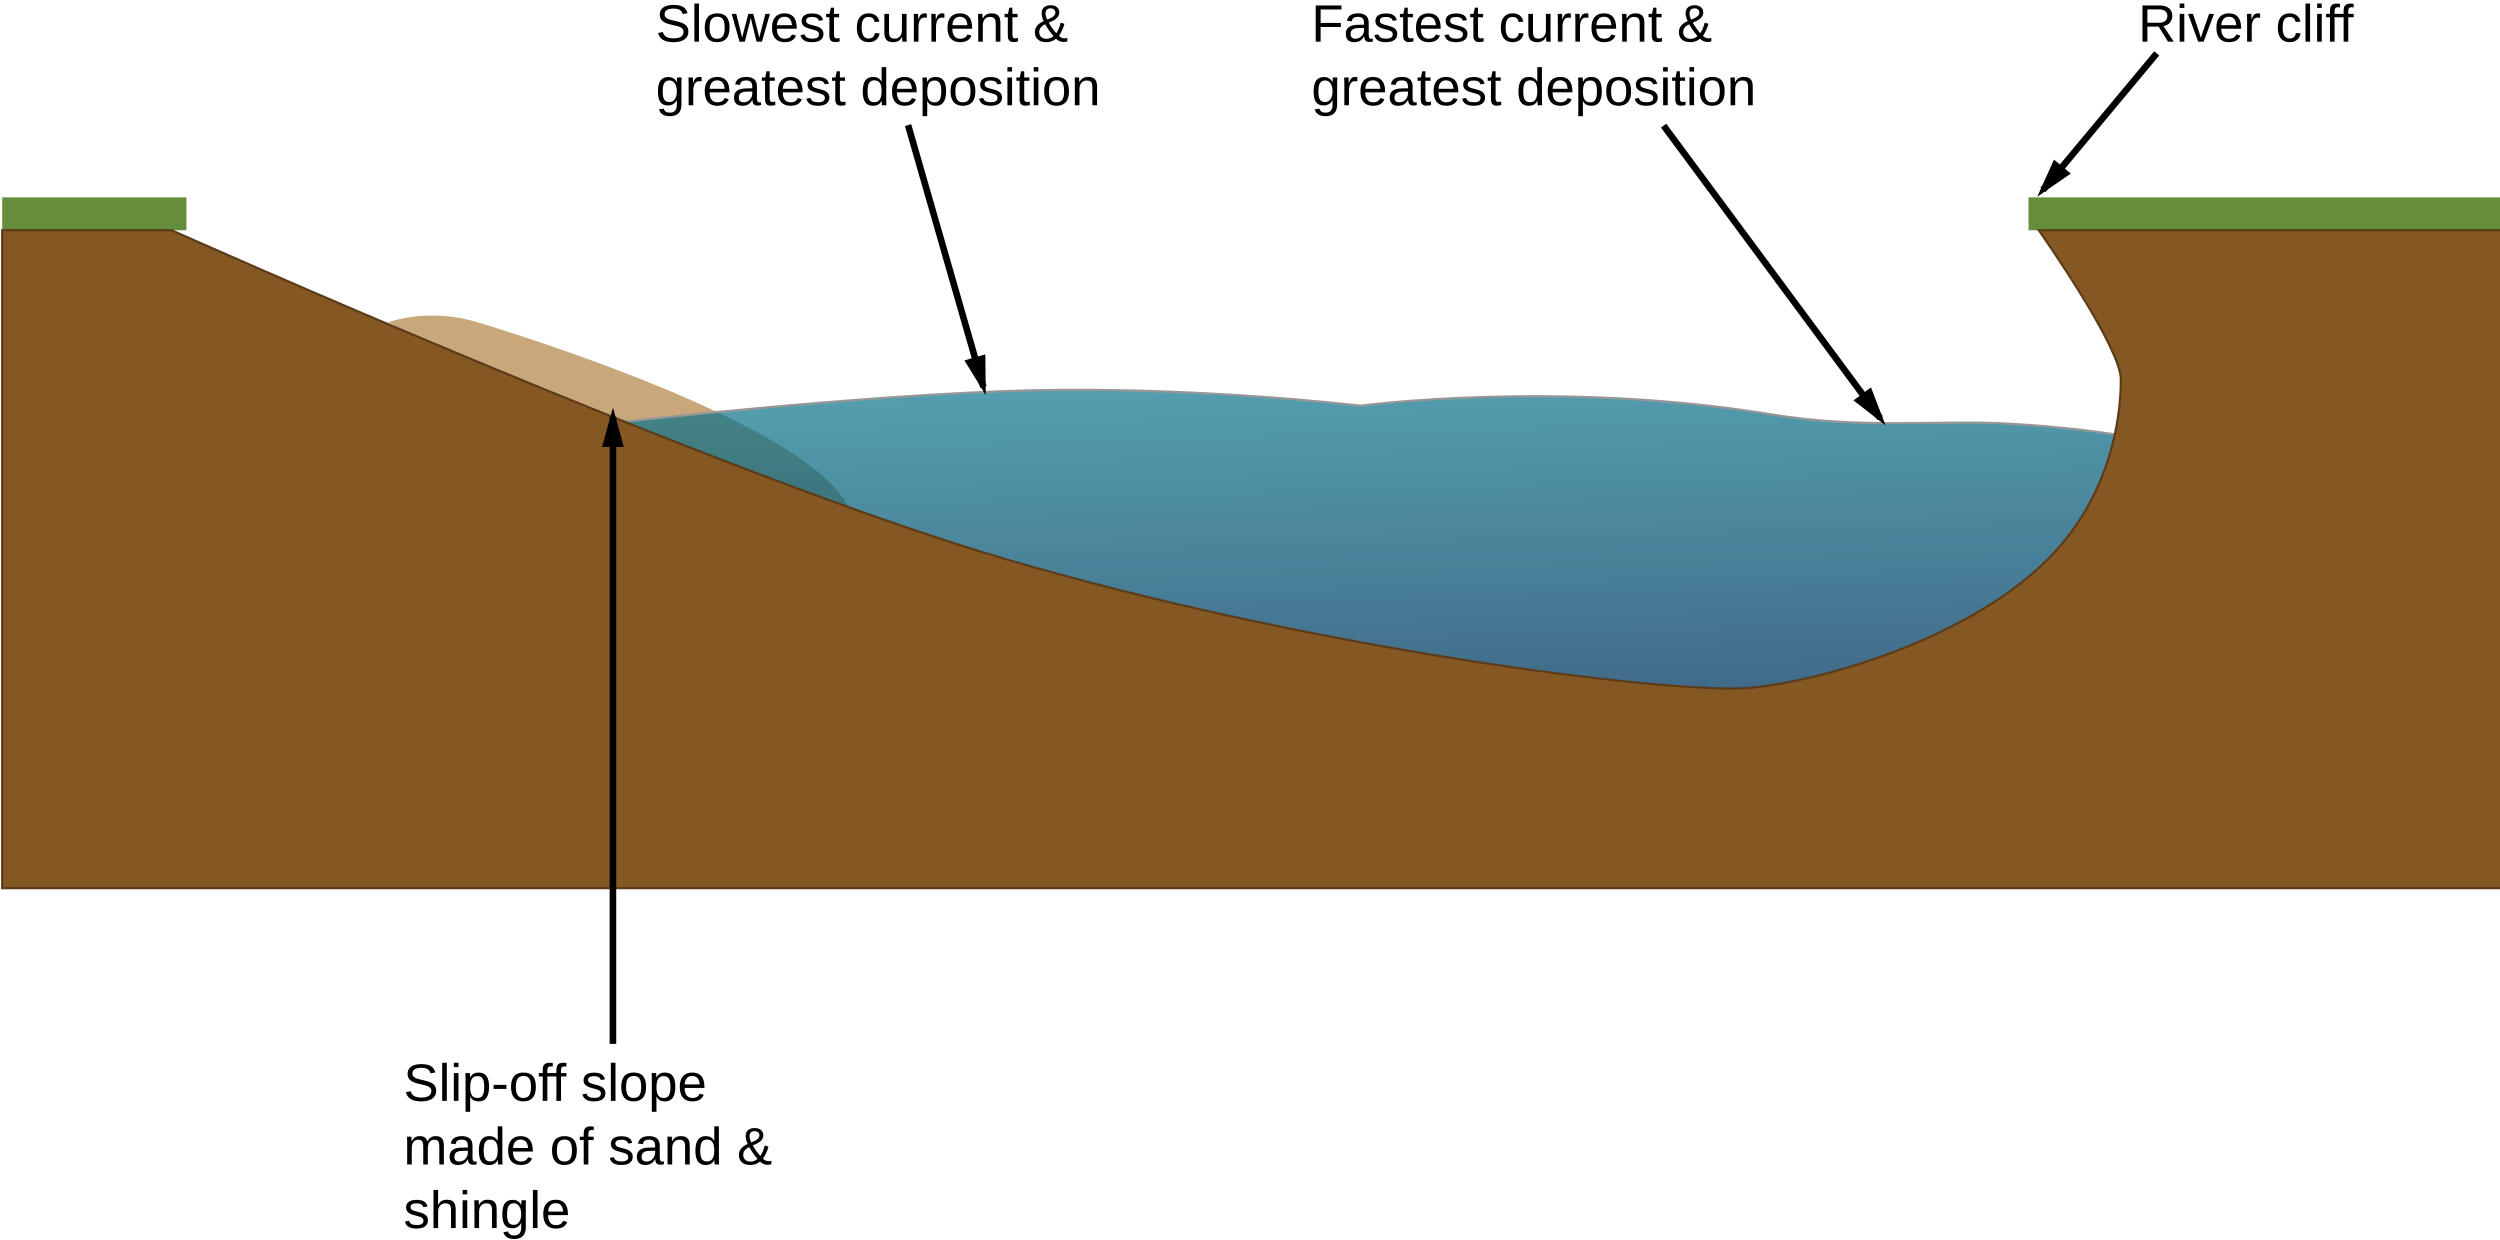
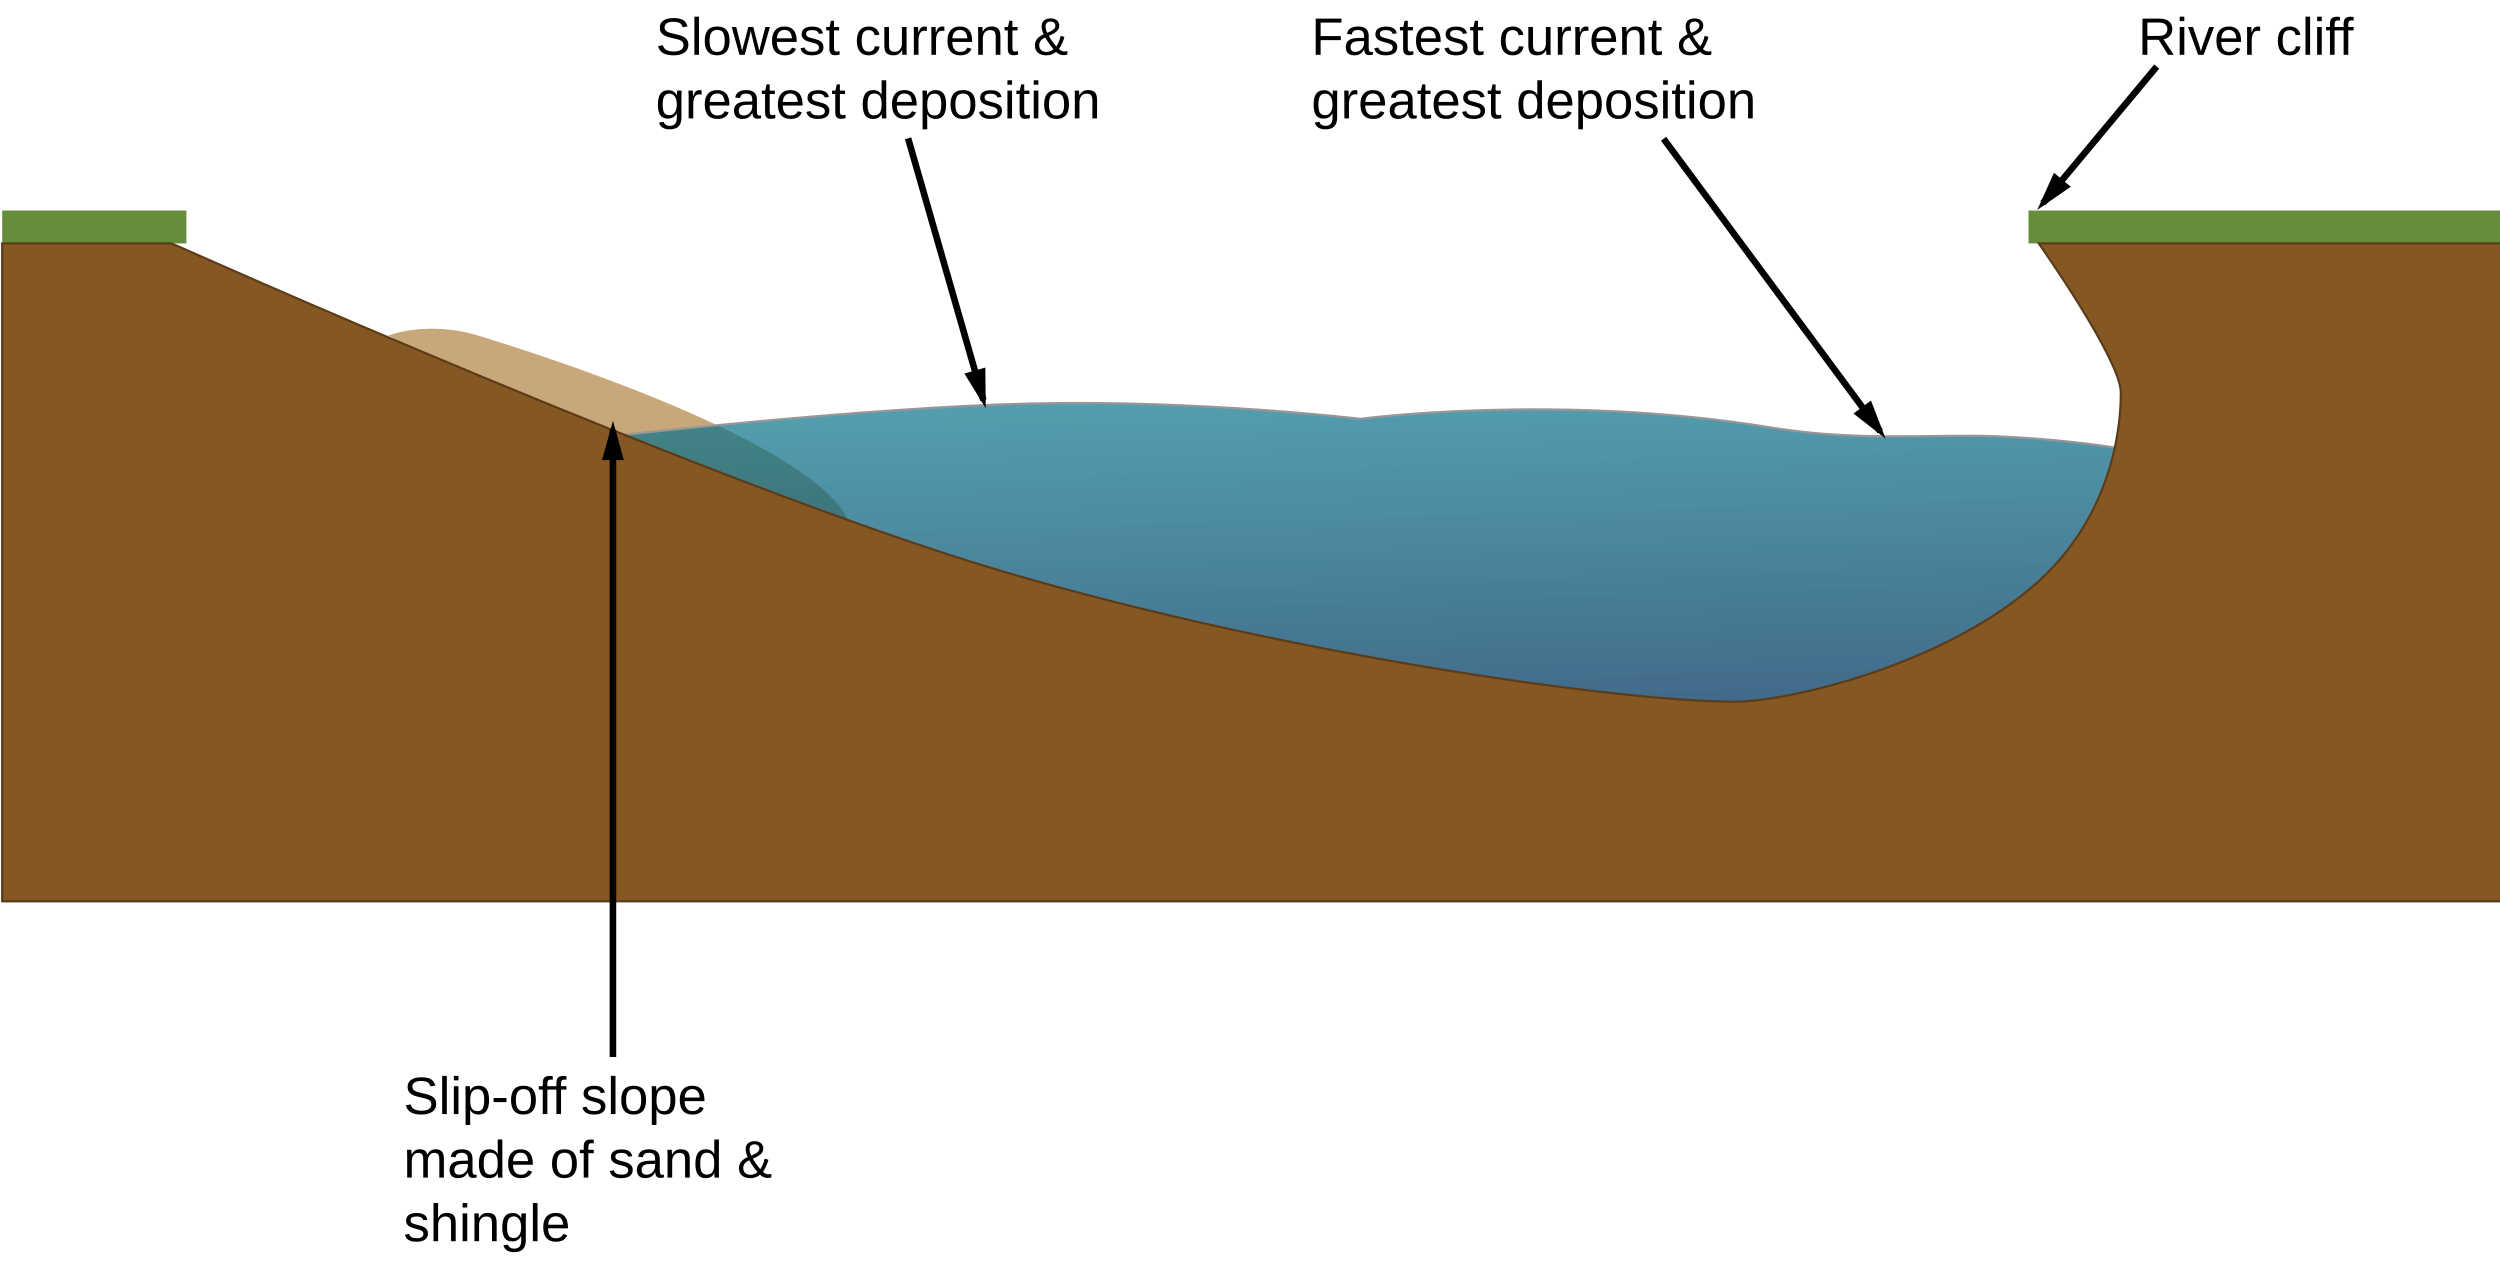
- <svg xmlns="http://www.w3.org/2000/svg" width="1140px" height="565px" viewBox="0 0 1140 565" version="1.1">
+ <svg xmlns="http://www.w3.org/2000/svg" width="1140px" height="584px" viewBox="0 0 1140 584" version="1.1">
  <description>Created with Sketch (http://www.bohemiancoding.com/sketch)</description>
-   <style>text{font-family:"Helvetica Neue","Arial",sans-serif;font-size:24px;font-weight:lighter;}</style>
+   <style>text{font-family:"Helvetica Neue","Arial",sans-serif;font-weight:lighter;}g#labels&gt;text{font-size:24px;}g#axis-labels text{font-size:12px}</style>
  <defs>
    <linearGradient x1="50%" y1="0%" x2="69.146%" y2="132.531%" id="linearGradient-1">
      <stop stop-color="#09738A" stop-opacity="0.7" offset="0%" />
      <stop stop-color="#092B5A" stop-opacity="0.8" offset="100%" />
    </linearGradient>
  </defs>
  <g id="Page-1" stroke="none" stroke-width="1" fill="none" fill-rule="evenodd">
-     <path d="M1 90L1 105 85 105 85 90 1 90ZM925 90L925 105 1142 105 1142 90 925 90Z" id="River-banks" fill="#668D3C" />
-     <path d="M177 147C177 147 195 140 218 147 241 154 362.033 192.113 385 228 417 278 177 147 177 147Z" id="Slip-off-slope" fill="#C8A87A" />
-     <path d="M470 266.904C362.705 227.622 278 192.985 278 192.985 278 192.985 393.389 179.788 470 178 546.611 176.212 620.336 184.993 620.336 184.993 620.336 184.993 710.539 173.007 807.918 188.989 848.058 195.577 883.656 191.706 911.447 192.985 951.078 194.808 975 199.977 975 199.977 975 199.977 972.156 235.228 943.224 266.904 916.448 296.219 866.269 322.247 800.743 319.846 741.693 317.683 551.983 296.919 470 266.904Z" id="River" stroke="#979797" fill="url(#linearGradient-1)" />
-     <path d="M78.288 105C78.288 105 326.668 216.273 458.691 255 590.713 293.727 741.152 314 790.788 314 816.148 314 888.031 296.812 929.665 259 967.102 225 967.102 179.816 967.102 173 967.102 158 929.665 105 929.665 105L1141 105 1141 405 1 405 1 105 78.288 105Z" id="River-terrain" stroke="#5C3B18" fill="#855723" />
-     <text id="Slip-off-slope-made-" fill="#000000">
-       <tspan x="184" y="502">Slip-off slope </tspan>
-       <tspan x="184" y="531">made of sand &amp; </tspan>
-       <tspan x="184" y="560">shingle</tspan>
-     </text>
-     <path d="M279.5 474.5L279.5 191.5" id="Line" stroke="#000000" stroke-width="3" stroke-linecap="square" />
-     <path id="Line-decoration-1" d="M279.5 191.5C278.45 195.28 277.55 198.52 276.5 202.3 278.6 202.3 280.4 202.3 282.5 202.3 281.45 198.52 280.55 195.28 279.5 191.5 279.5 191.5 279.5 191.5 279.5 191.5Z" stroke="#000000" stroke-width="3" stroke-linecap="square" />
-     <text id="Slowest-current-&amp;-gr" fill="#000000">
-       <tspan x="299" y="19">Slowest current &amp; </tspan>
-       <tspan x="299" y="48">greatest deposition</tspan>
-     </text>
-     <path d="M414.5 58.5L448 175" id="Line" stroke="#000000" stroke-width="3" stroke-linecap="square" />
-     <path id="Line-decoration-1" d="M447.939 174.788C447.903 170.865 447.873 167.502 447.837 163.579 445.819 164.16 444.089 164.657 442.071 165.237 444.125 168.58 445.885 171.445 447.939 174.788 447.939 174.788 447.939 174.788 447.939 174.788Z" stroke="#000000" stroke-width="3" stroke-linecap="square" />
-     <text id="Fastest-current-&amp;-gr" fill="#000000">
-       <tspan x="598" y="19">Fastest current &amp; </tspan>
-       <tspan x="598" y="48">greatest deposition</tspan>
-     </text>
-     <path d="M759.5 58.5L856.5 189.5" id="Line" stroke="#000000" stroke-width="3" stroke-linecap="square" />
-     <path id="Line-decoration-1" d="M856.498 189.498C855.093 185.835 853.888 182.695 852.482 179.033 850.795 180.282 849.348 181.354 847.66 182.603 850.754 185.016 853.405 187.085 856.498 189.498 856.498 189.498 856.498 189.498 856.498 189.498Z" stroke="#000000" stroke-width="3" stroke-linecap="square" />
-     <text id="River-cliff" fill="#000000">
-       <tspan x="975" y="19">River cliff</tspan>
-     </text>
-     <path d="M982.5 25.5L932.5 85.5" id="Line" stroke="#000000" stroke-width="3" stroke-linecap="square" />
-     <path id="Line-decoration-1" d="M932.566 85.421C935.792 83.19 938.558 81.277 941.784 79.045 940.171 77.701 938.788 76.548 937.175 75.204 935.562 78.78 934.179 81.845 932.566 85.421 932.566 85.421 932.566 85.421 932.566 85.421Z" stroke="#000000" stroke-width="3" stroke-linecap="square" />
+     <path d="M1 96L1 111 85 111 85 96 1 96ZM925 96L925 111 1142 111 1142 96 925 96Z" id="River-banks" fill="#668D3C" />
+     <path d="M177 153C177 153 195 146 218 153 241 160 362.033 198.113 385 234 417 284 177 153 177 153Z" id="Slip-off-slope" fill="#C8A87A" />
+     <path d="M470 272.904C362.705 233.622 278 198.985 278 198.985 278 198.985 393.389 185.788 470 184 546.611 182.212 620.336 190.993 620.336 190.993 620.336 190.993 710.539 179.007 807.918 194.989 848.058 201.577 883.656 197.706 911.447 198.985 951.078 200.808 975 205.977 975 205.977 975 205.977 972.156 241.228 943.224 272.904 916.448 302.219 866.269 328.247 800.743 325.846 741.693 323.683 551.983 302.919 470 272.904Z" id="River" stroke="#979797" fill="url(#linearGradient-1)" />
+     <path d="M78.288 111C78.288 111 326.668 222.273 458.691 261 590.713 299.727 741.152 320 790.788 320 816.148 320 888.031 302.812 929.665 265 967.102 231 967.102 185.816 967.102 179 967.102 164 929.665 111 929.665 111L1141 111 1141 411 1 411 1 111 78.288 111Z" id="River-terrain" stroke="#5C3B18" fill="#855723" />
+     <path d="M279.5 480.5L279.5 197.5" id="Line" stroke="#000000" stroke-width="3" stroke-linecap="square" />
+     <path id="Line-decoration-1" d="M279.5 197.5C278.45 201.28 277.55 204.52 276.5 208.3 278.6 208.3 280.4 208.3 282.5 208.3 281.45 204.52 280.55 201.28 279.5 197.5 279.5 197.5 279.5 197.5 279.5 197.5Z" stroke="#000000" stroke-width="3" stroke-linecap="square" />
+     <path d="M414.5 64.5L448 181" id="Line" stroke="#000000" stroke-width="3" stroke-linecap="square" />
+     <path id="Line-decoration-1" d="M447.939 180.788C447.903 176.865 447.873 173.502 447.837 169.579 445.819 170.16 444.089 170.657 442.071 171.237 444.125 174.58 445.885 177.445 447.939 180.788 447.939 180.788 447.939 180.788 447.939 180.788Z" stroke="#000000" stroke-width="3" stroke-linecap="square" />
+     <path d="M759.5 64.5L856.5 195.5" id="Line" stroke="#000000" stroke-width="3" stroke-linecap="square" />
+     <path id="Line-decoration-1" d="M856.498 195.498C855.093 191.835 853.888 188.695 852.482 185.033 850.795 186.282 849.348 187.354 847.66 188.603 850.754 191.016 853.405 193.085 856.498 195.498 856.498 195.498 856.498 195.498 856.498 195.498Z" stroke="#000000" stroke-width="3" stroke-linecap="square" />
+     <path d="M982.5 31.5L932.5 91.5" id="Line" stroke="#000000" stroke-width="3" stroke-linecap="square" />
+     <path id="Line-decoration-1" d="M932.566 91.421C935.792 89.19 938.558 87.277 941.784 85.045 940.171 83.701 938.788 82.548 937.175 81.204 935.562 84.78 934.179 87.845 932.566 91.421 932.566 91.421 932.566 91.421 932.566 91.421Z" stroke="#000000" stroke-width="3" stroke-linecap="square" />
+     <g id="labels" transform="translate(184, 2)" fill="#000000">
+       <text id="Slip-off-slope-made-">
+         <tspan x="0" y="506">Slip-off slope </tspan>
+         <tspan x="0" y="535">made of sand &amp; </tspan>
+         <tspan x="0" y="564">shingle</tspan>
+       </text>
+       <text id="Slowest-current-&amp;-gr">
+         <tspan x="115" y="23">Slowest current &amp; </tspan>
+         <tspan x="115" y="52">greatest deposition</tspan>
+       </text>
+       <text id="Fastest-current-&amp;-gr">
+         <tspan x="414" y="23">Fastest current &amp; </tspan>
+         <tspan x="414" y="52">greatest deposition</tspan>
+       </text>
+       <text id="River-cliff">
+         <tspan x="791" y="23">River cliff</tspan>
+       </text>
+     </g>
  </g>
</svg>
